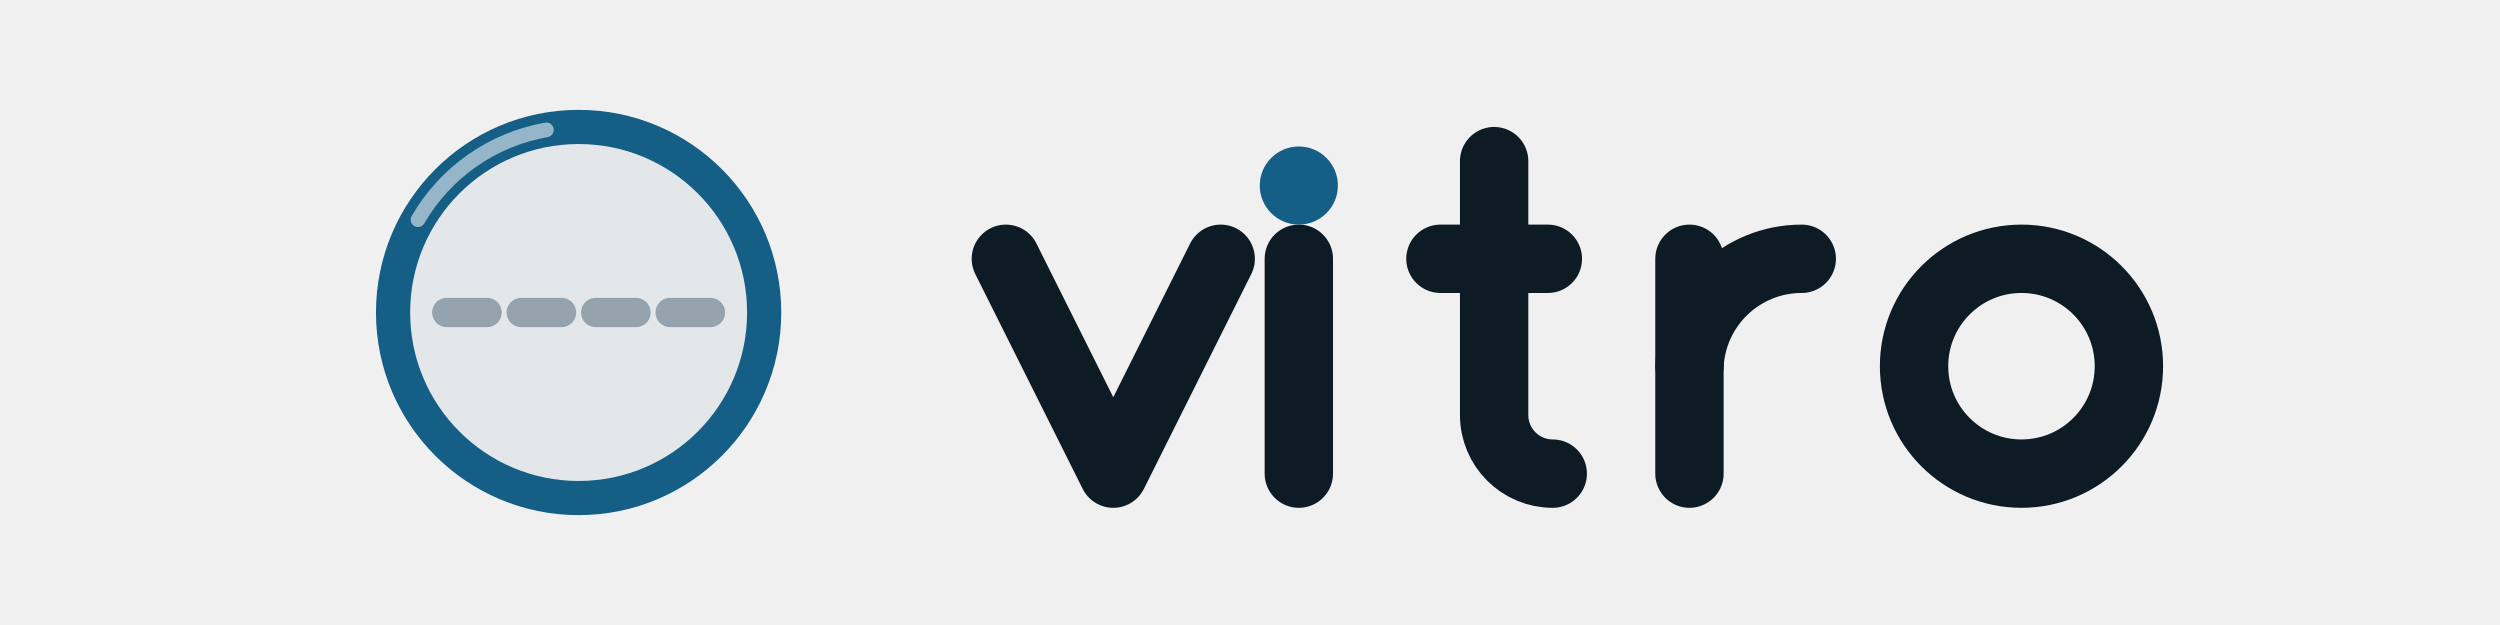
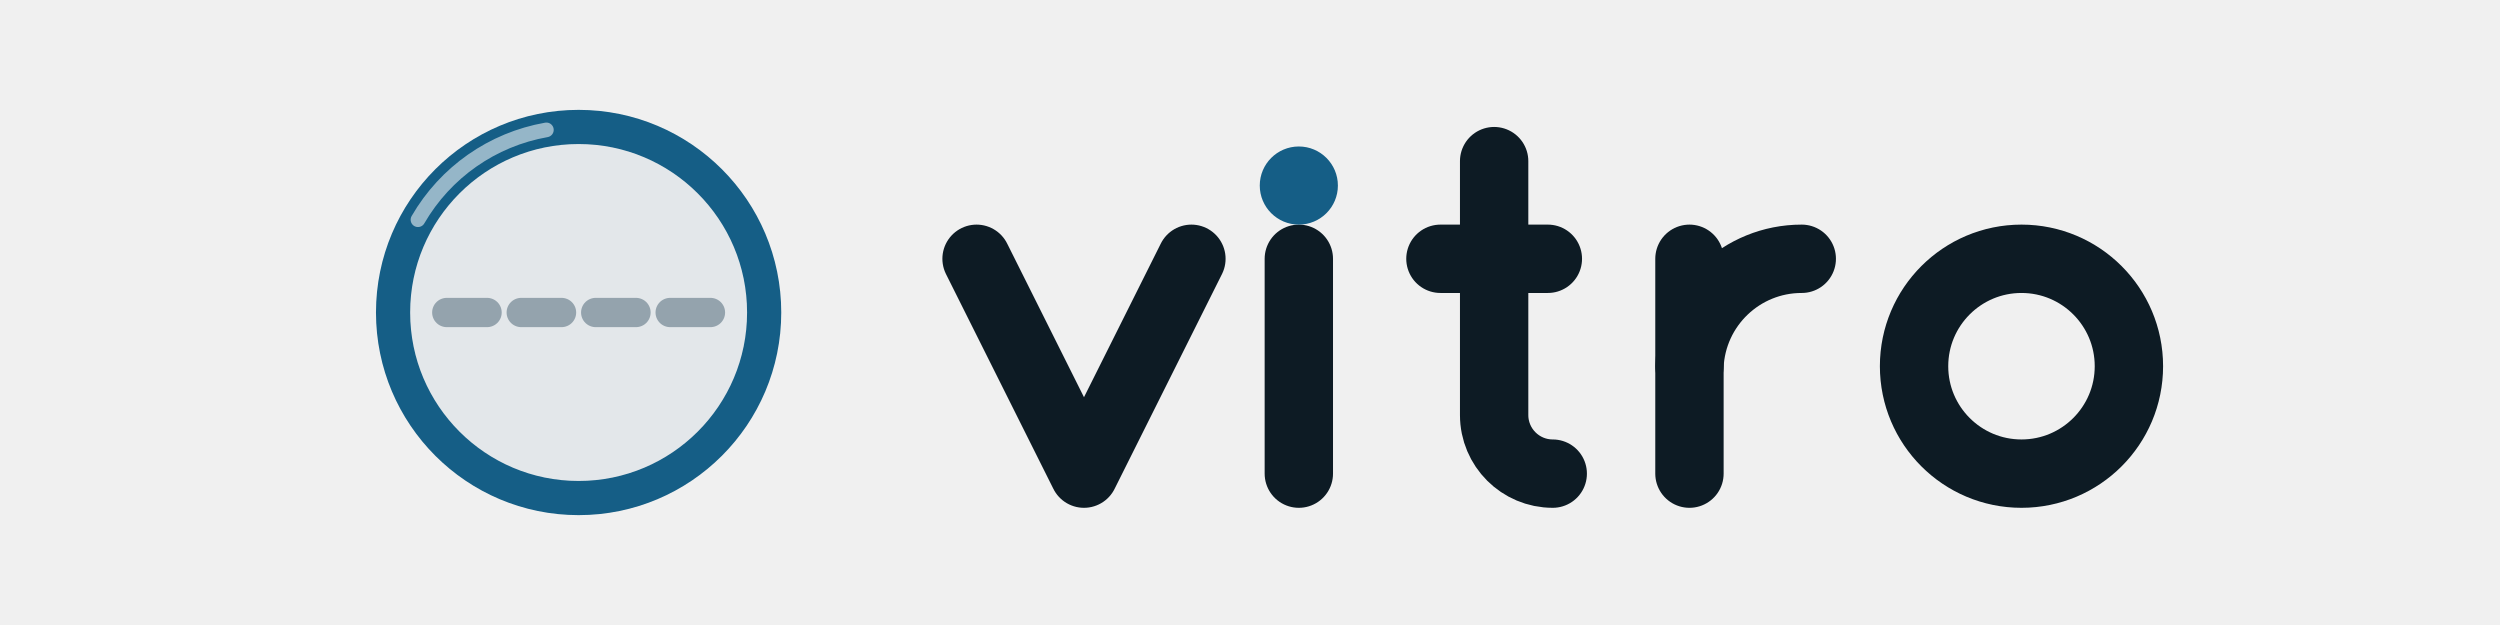
<svg xmlns="http://www.w3.org/2000/svg" viewBox="0 0 1024 256" role="img" aria-label="vitro">
  <g fill="none" stroke-linecap="round" stroke-linejoin="round">
    <circle cx="237" cy="128" r="76" stroke="#155E86" stroke-width="14" />
    <circle cx="237" cy="128" r="69" fill="#155E86" fill-opacity=".06" stroke="none" />
    <path d="M171.2 90A76 76 0 0 1 223.8 53.2" stroke="#ffffff" stroke-opacity=".55" stroke-width="6" />
    <path d="M183 128h108" stroke="#94A3AD" stroke-width="12" stroke-dasharray="16.5 14" />
  </g>
  <g fill="none" stroke="#0D1B24" stroke-linecap="round" stroke-linejoin="round" stroke-width="28">
-     <path d="M412 106L456 194L500 106" />
+     <path d="M400 106L444 194L488 106" />
    <path d="M532 106v88" />
    <path d="M612 66v104a24 24 0 0 0 24 24" />
    <path d="M590 106h44" />
    <path d="M692 106v88" />
    <path d="M692 150a46 46 0 0 1 46 -44" />
    <circle cx="828" cy="150" r="44" />
  </g>
  <circle cx="532" cy="76" r="16" fill="#155E86" />
</svg>
